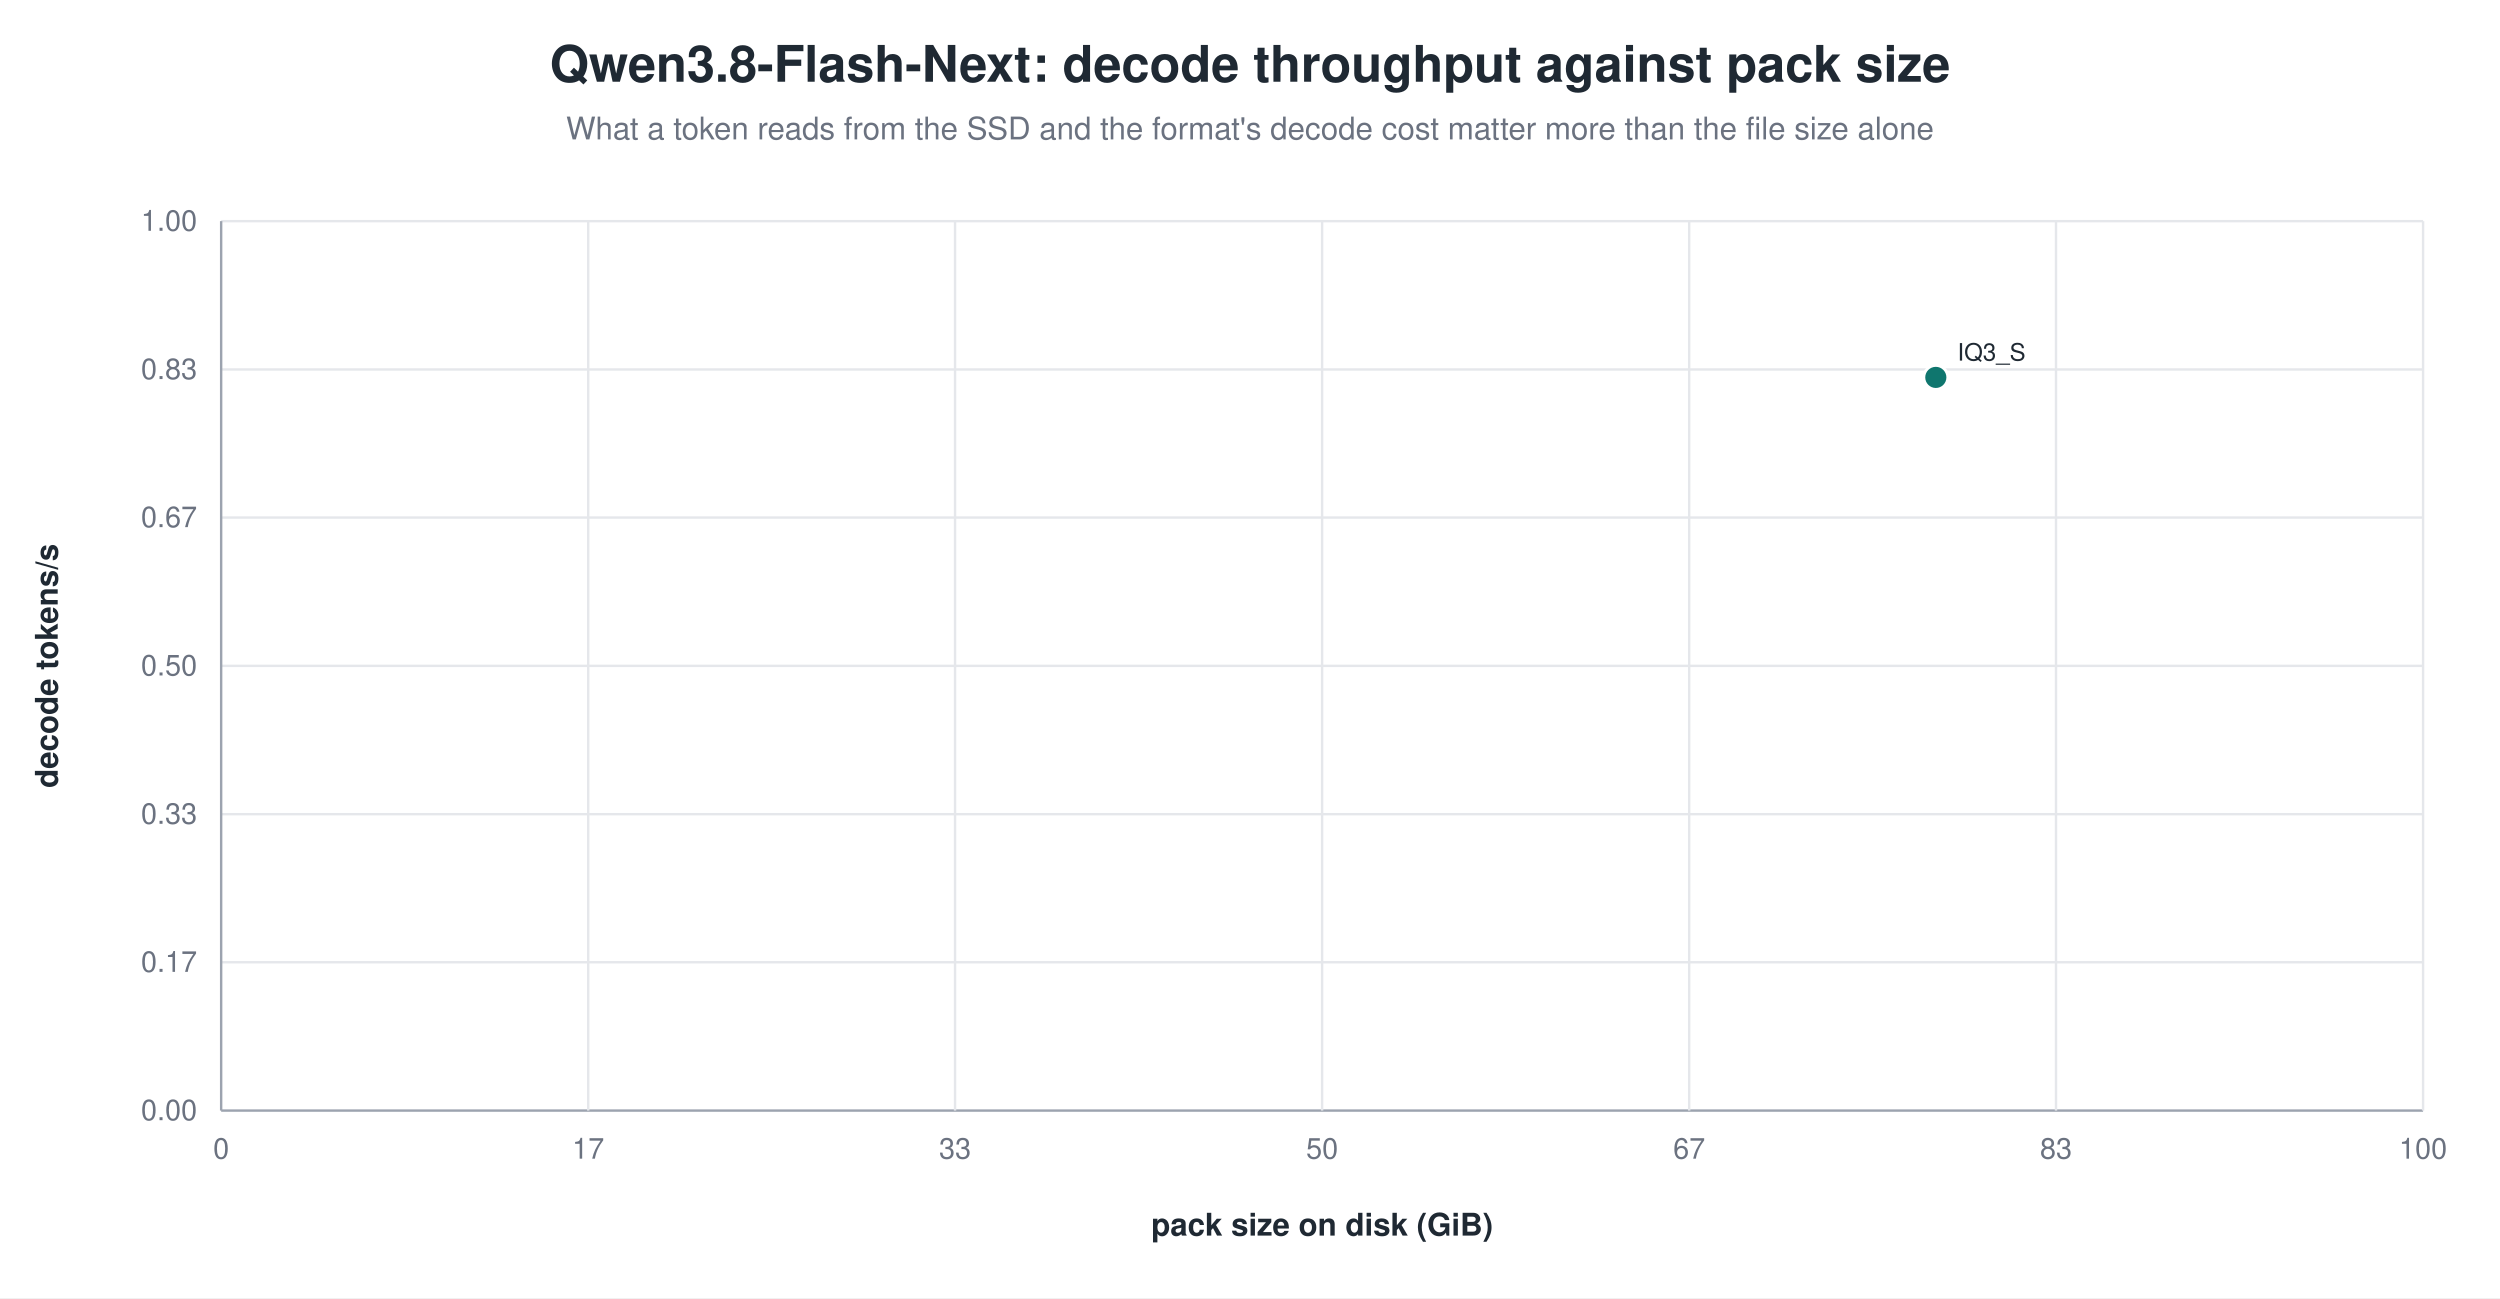
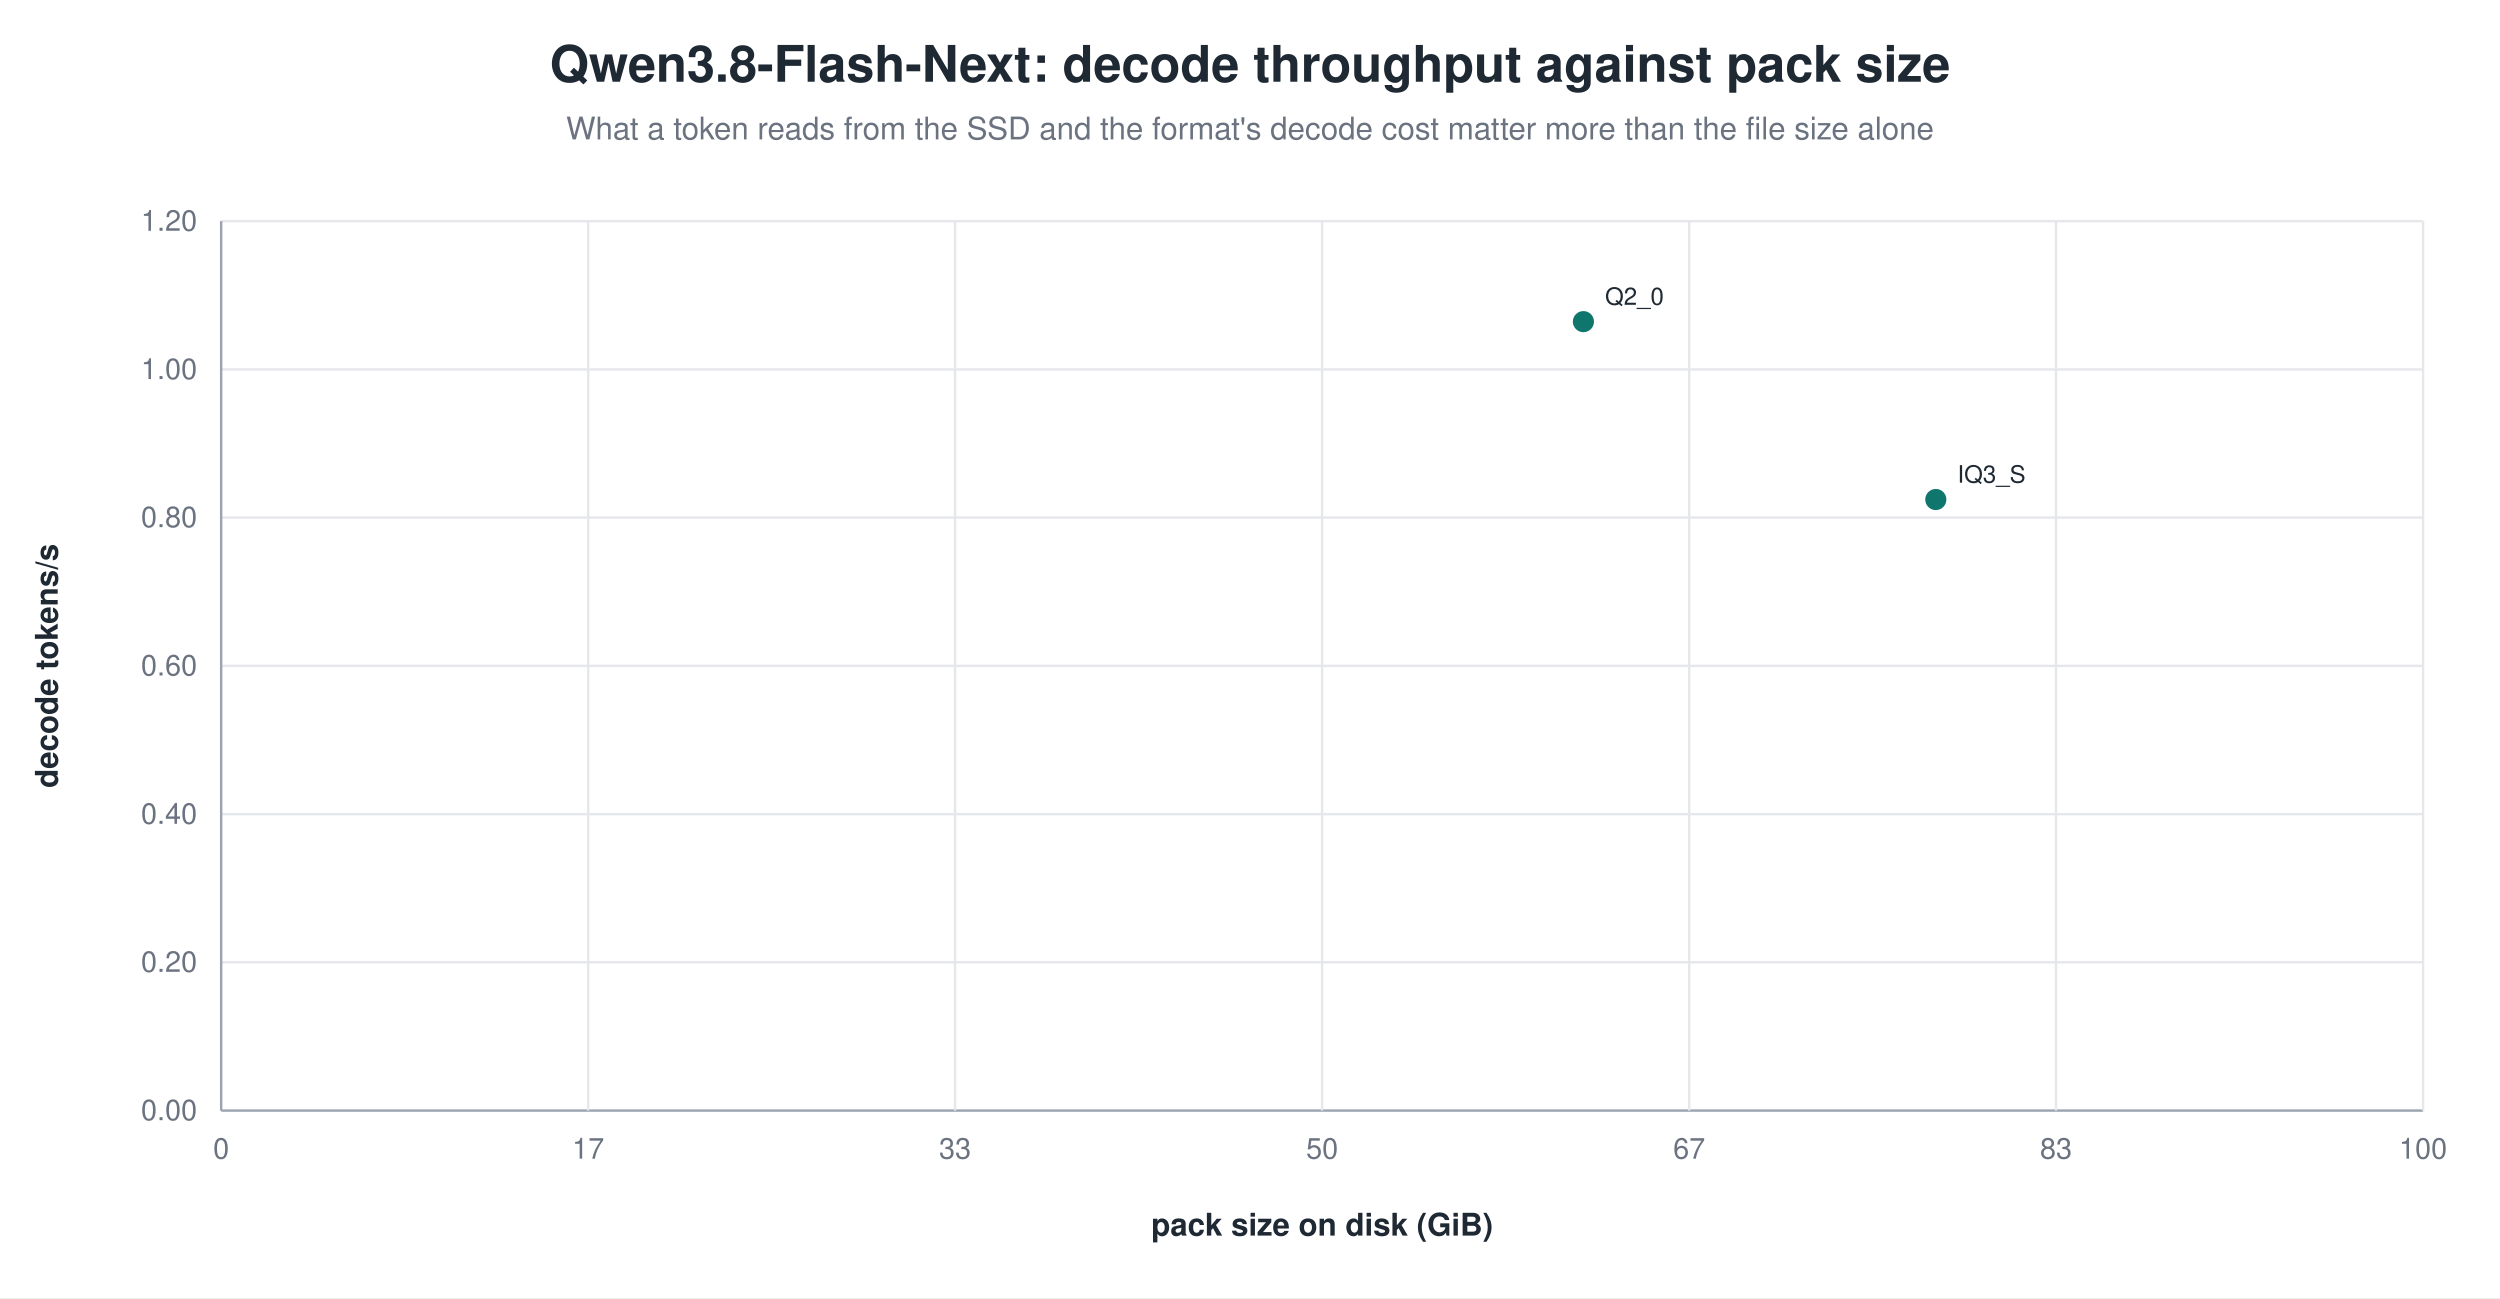
<svg xmlns="http://www.w3.org/2000/svg" width="1040" height="540" viewBox="0 0 1040 540" role="img" aria-label="Qwen3.8-Flash-Next: decode throughput against pack size">
  <rect width="1040" height="540" fill="white" />
  <text x="520.0" y="34" text-anchor="middle" font-family="Helvetica, Arial, sans-serif" font-size="21" font-weight="600" fill="#1f2933">Qwen3.8-Flash-Next: decode throughput against pack size</text>
  <text x="520.0" y="58" text-anchor="middle" font-family="Helvetica, Arial, sans-serif" font-size="13" fill="#6b7280">What a token reads from the SSD and the format's decode cost matter more than the file size alone</text>
  <line x1="92.0" y1="462.0" x2="1008.0" y2="462.0" stroke="#9ca3af" stroke-width="1.0" />
  <text x="82.0" y="466.0" text-anchor="end" font-family="Helvetica, Arial, sans-serif" font-size="12" fill="#6b7280" font-weight="400">0.00</text>
  <line x1="92.0" y1="400.3" x2="1008.0" y2="400.3" stroke="#e5e7eb" stroke-width="1.0" />
-   <text x="82.0" y="404.3" text-anchor="end" font-family="Helvetica, Arial, sans-serif" font-size="12" fill="#6b7280" font-weight="400">0.17</text>
+   <text x="82.0" y="404.3" text-anchor="end" font-family="Helvetica, Arial, sans-serif" font-size="12" fill="#6b7280" font-weight="400">0.20</text>
  <line x1="92.0" y1="338.7" x2="1008.0" y2="338.7" stroke="#e5e7eb" stroke-width="1.0" />
-   <text x="82.0" y="342.7" text-anchor="end" font-family="Helvetica, Arial, sans-serif" font-size="12" fill="#6b7280" font-weight="400">0.33</text>
+   <text x="82.0" y="342.7" text-anchor="end" font-family="Helvetica, Arial, sans-serif" font-size="12" fill="#6b7280" font-weight="400">0.40</text>
  <line x1="92.0" y1="277.0" x2="1008.0" y2="277.0" stroke="#e5e7eb" stroke-width="1.0" />
-   <text x="82.0" y="281.0" text-anchor="end" font-family="Helvetica, Arial, sans-serif" font-size="12" fill="#6b7280" font-weight="400">0.50</text>
+   <text x="82.0" y="281.0" text-anchor="end" font-family="Helvetica, Arial, sans-serif" font-size="12" fill="#6b7280" font-weight="400">0.60</text>
  <line x1="92.0" y1="215.3" x2="1008.0" y2="215.3" stroke="#e5e7eb" stroke-width="1.0" />
-   <text x="82.0" y="219.3" text-anchor="end" font-family="Helvetica, Arial, sans-serif" font-size="12" fill="#6b7280" font-weight="400">0.67</text>
+   <text x="82.0" y="219.3" text-anchor="end" font-family="Helvetica, Arial, sans-serif" font-size="12" fill="#6b7280" font-weight="400">0.80</text>
  <line x1="92.0" y1="153.7" x2="1008.0" y2="153.7" stroke="#e5e7eb" stroke-width="1.0" />
-   <text x="82.0" y="157.7" text-anchor="end" font-family="Helvetica, Arial, sans-serif" font-size="12" fill="#6b7280" font-weight="400">0.83</text>
+   <text x="82.0" y="157.7" text-anchor="end" font-family="Helvetica, Arial, sans-serif" font-size="12" fill="#6b7280" font-weight="400">1.00</text>
  <line x1="92.0" y1="92.0" x2="1008.0" y2="92.0" stroke="#e5e7eb" stroke-width="1.0" />
-   <text x="82.0" y="96.0" text-anchor="end" font-family="Helvetica, Arial, sans-serif" font-size="12" fill="#6b7280" font-weight="400">1.00</text>
+   <text x="82.0" y="96.0" text-anchor="end" font-family="Helvetica, Arial, sans-serif" font-size="12" fill="#6b7280" font-weight="400">1.20</text>
  <line x1="92.0" y1="92.0" x2="92.0" y2="462.0" stroke="#9ca3af" stroke-width="1.0" />
  <text x="92.0" y="482.0" text-anchor="middle" font-family="Helvetica, Arial, sans-serif" font-size="12" fill="#6b7280" font-weight="400">0</text>
  <line x1="244.7" y1="92.0" x2="244.7" y2="462.0" stroke="#e5e7eb" stroke-width="1.0" />
  <text x="244.7" y="482.0" text-anchor="middle" font-family="Helvetica, Arial, sans-serif" font-size="12" fill="#6b7280" font-weight="400">17</text>
  <line x1="397.3" y1="92.0" x2="397.3" y2="462.0" stroke="#e5e7eb" stroke-width="1.0" />
  <text x="397.3" y="482.0" text-anchor="middle" font-family="Helvetica, Arial, sans-serif" font-size="12" fill="#6b7280" font-weight="400">33</text>
  <line x1="550.0" y1="92.0" x2="550.0" y2="462.0" stroke="#e5e7eb" stroke-width="1.0" />
  <text x="550.0" y="482.0" text-anchor="middle" font-family="Helvetica, Arial, sans-serif" font-size="12" fill="#6b7280" font-weight="400">50</text>
  <line x1="702.7" y1="92.0" x2="702.7" y2="462.0" stroke="#e5e7eb" stroke-width="1.0" />
  <text x="702.7" y="482.0" text-anchor="middle" font-family="Helvetica, Arial, sans-serif" font-size="12" fill="#6b7280" font-weight="400">67</text>
  <line x1="855.3" y1="92.0" x2="855.3" y2="462.0" stroke="#e5e7eb" stroke-width="1.0" />
  <text x="855.3" y="482.0" text-anchor="middle" font-family="Helvetica, Arial, sans-serif" font-size="12" fill="#6b7280" font-weight="400">83</text>
  <line x1="1008.0" y1="92.0" x2="1008.0" y2="462.0" stroke="#e5e7eb" stroke-width="1.0" />
  <text x="1008.0" y="482.0" text-anchor="middle" font-family="Helvetica, Arial, sans-serif" font-size="12" fill="#6b7280" font-weight="400">100</text>
  <text x="24.0" y="277.0" text-anchor="middle" font-family="Helvetica, Arial, sans-serif" font-size="13" fill="#1f2933" font-weight="600" transform="rotate(-90.0 24.0 277.0)">decode tokens/s</text>
  <text x="550.0" y="514.0" text-anchor="middle" font-family="Helvetica, Arial, sans-serif" font-size="13" fill="#1f2933" font-weight="600">pack size on disk (GiB)</text>
-   <circle cx="805.3" cy="157.0" r="5.0" fill="#0f766e" stroke="white" stroke-width="1.2" opacity="1.00" />
-   <text x="814.3" y="150.0" text-anchor="start" font-family="Helvetica, Arial, sans-serif" font-size="10" fill="#1f2933" font-weight="500">IQ3_S</text>
+   <circle cx="658.7" cy="133.8" r="5.0" fill="#0f766e" stroke="white" stroke-width="1.2" opacity="1.00" />
+   <text x="667.7" y="126.8" text-anchor="start" font-family="Helvetica, Arial, sans-serif" font-size="10" fill="#1f2933" font-weight="500">Q2_0</text>
+   <circle cx="805.3" cy="207.8" r="5.0" fill="#0f766e" stroke="white" stroke-width="1.2" opacity="1.00" />
+   <text x="814.3" y="200.8" text-anchor="start" font-family="Helvetica, Arial, sans-serif" font-size="10" fill="#1f2933" font-weight="500">IQ3_S</text>
</svg>
